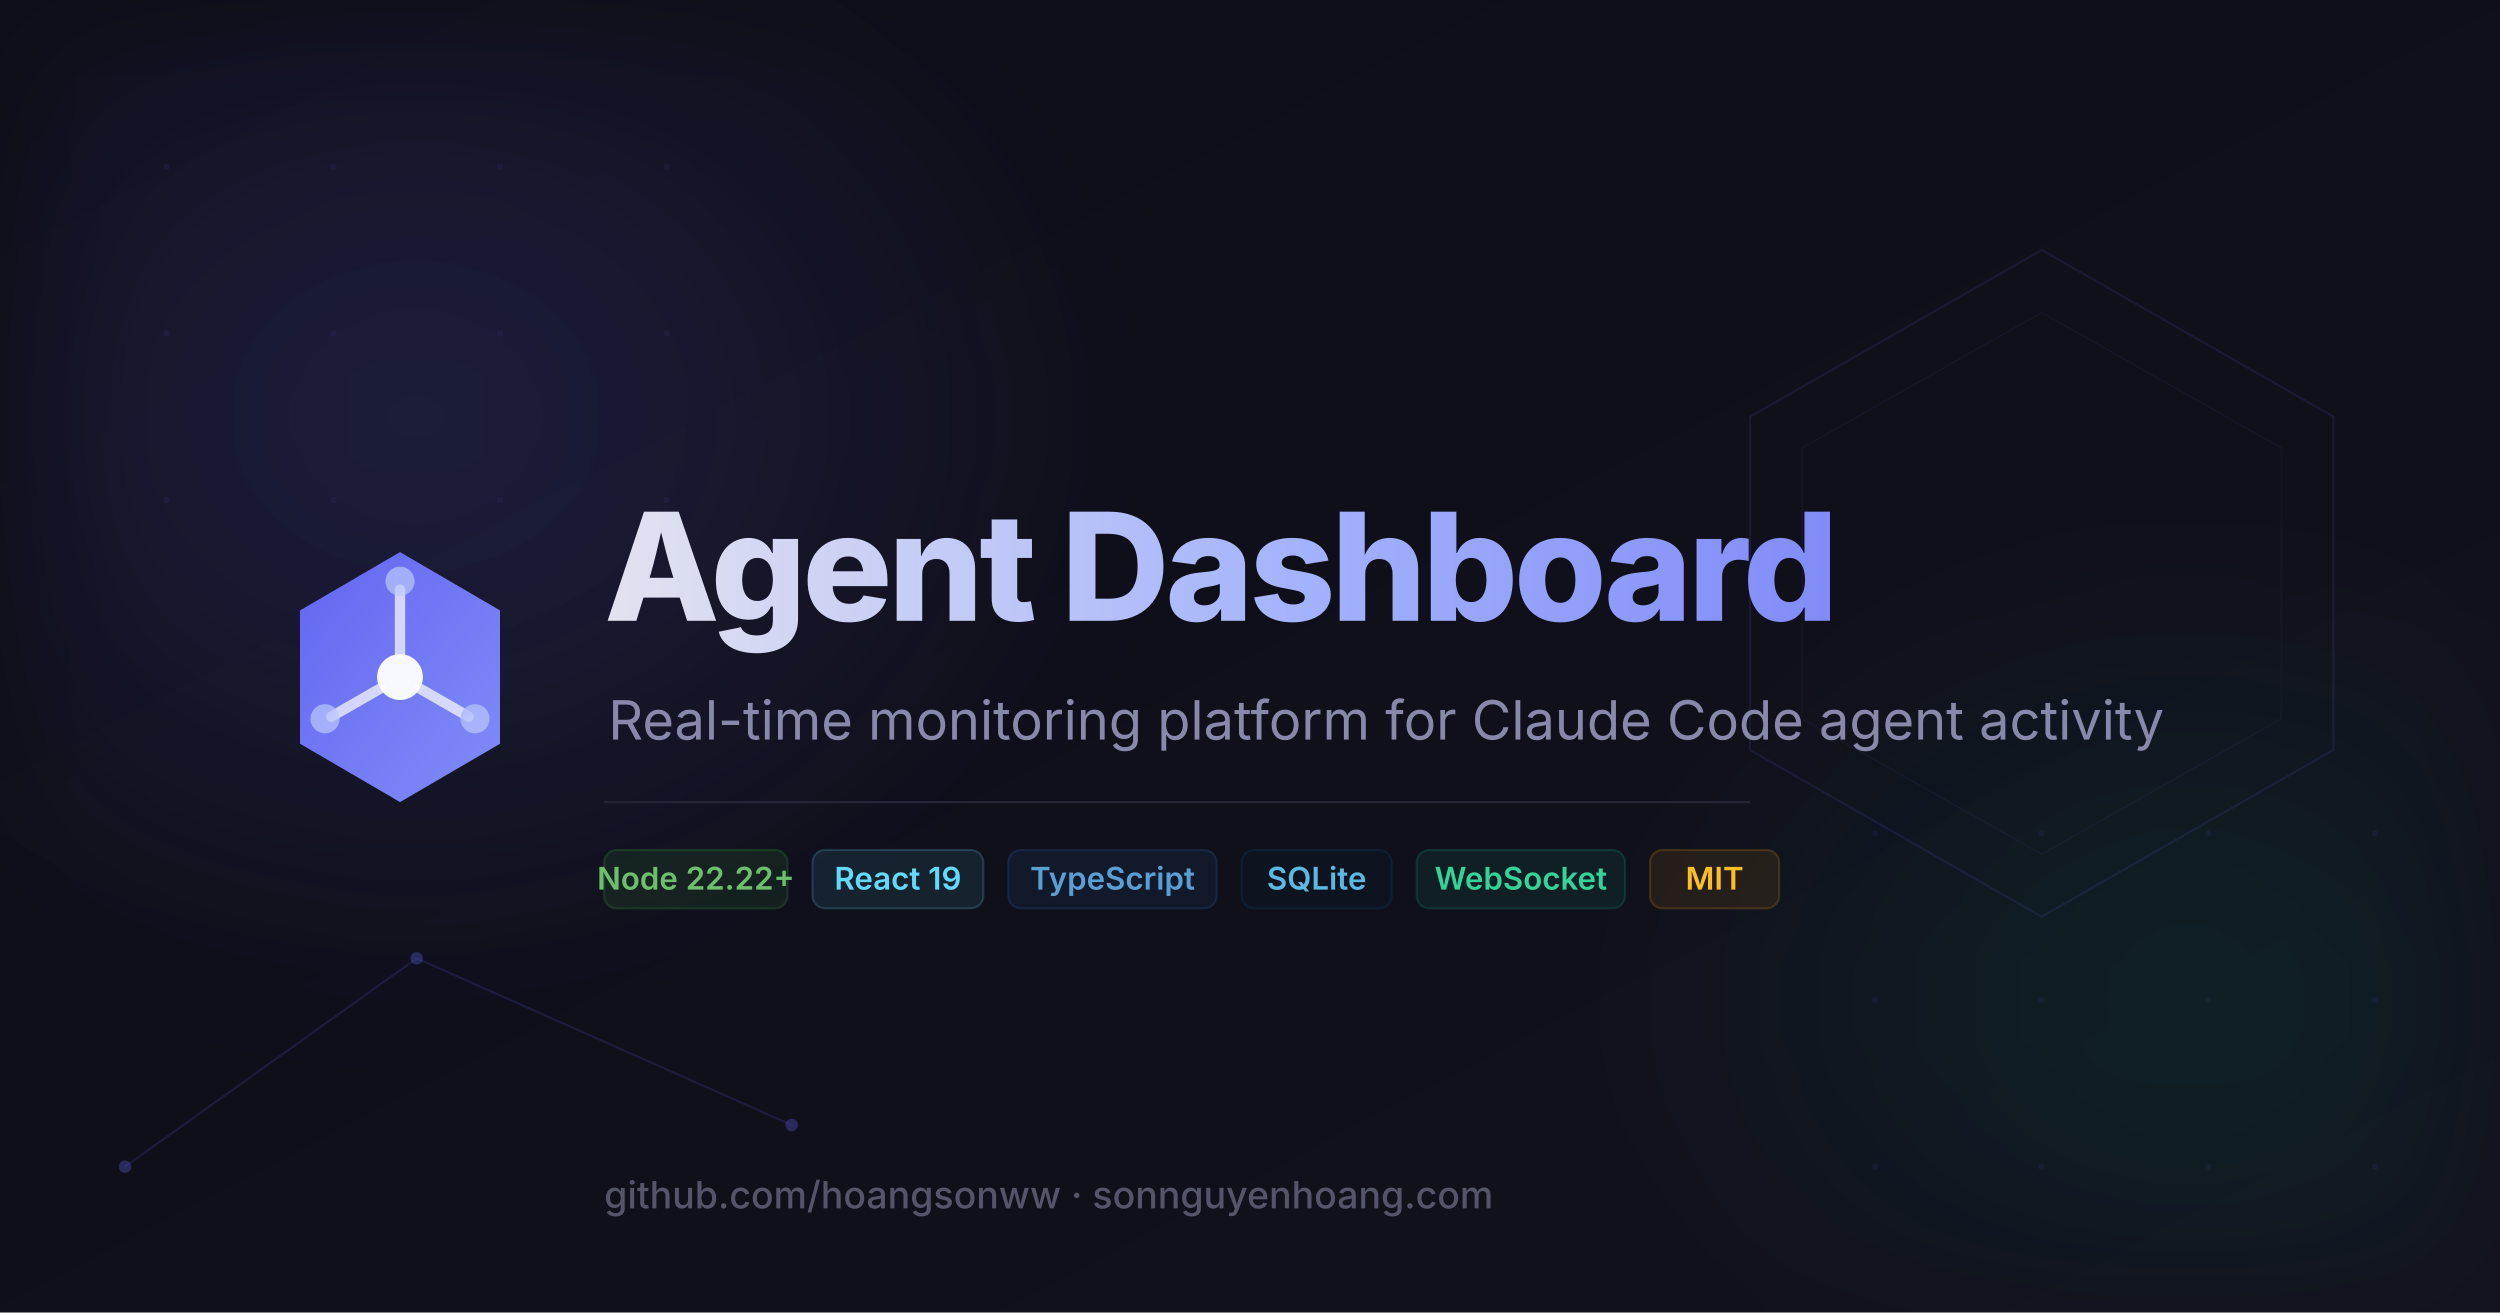
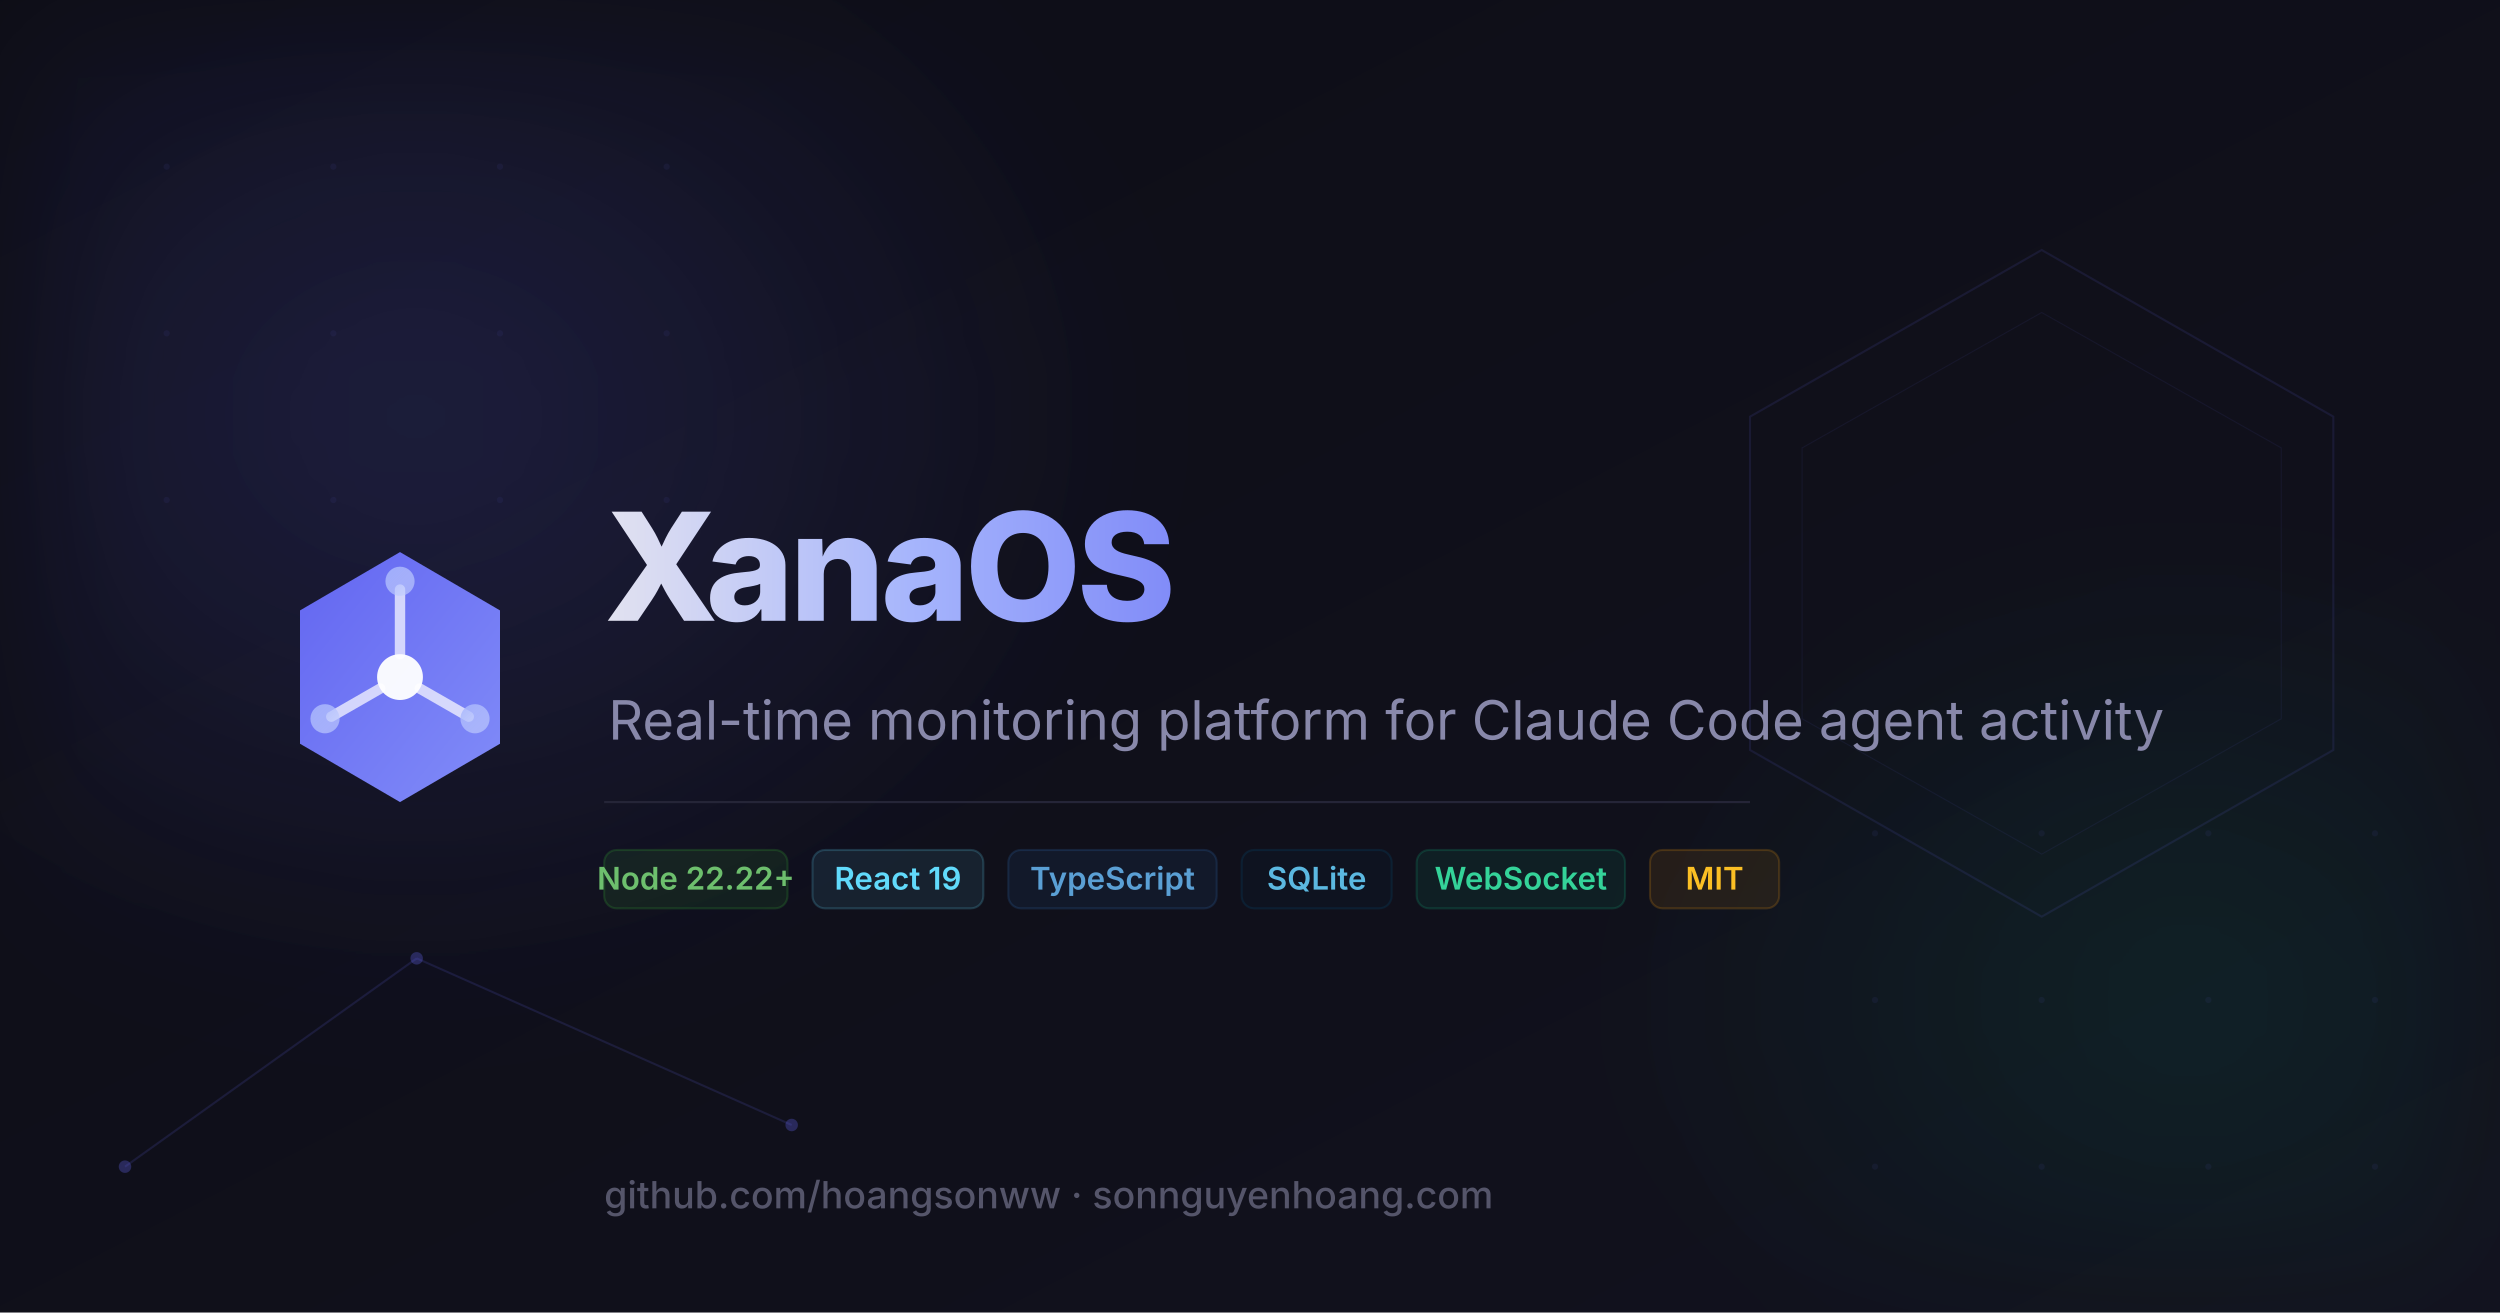
<svg xmlns="http://www.w3.org/2000/svg" viewBox="0 0 1200 630" width="1200" height="630">
  <defs>
    <linearGradient id="bgGrad" x1="0%" y1="0%" x2="100%" y2="100%">
      <stop offset="0%" stop-color="#0d0d16" />
      <stop offset="100%" stop-color="#12121e" />
    </linearGradient>
    <linearGradient id="hexGrad" x1="0%" y1="0%" x2="100%" y2="100%">
      <stop offset="0%" stop-color="#6366f1" />
      <stop offset="100%" stop-color="#818cf8" />
    </linearGradient>
    <linearGradient id="nodeGrad" x1="0%" y1="0%" x2="100%" y2="100%">
      <stop offset="0%" stop-color="#a5b4fc" stop-opacity="0.9" />
      <stop offset="100%" stop-color="#c7d2fe" stop-opacity="0.6" />
    </linearGradient>
    <linearGradient id="titleGrad" x1="0%" y1="0%" x2="100%" y2="0%">
      <stop offset="0%" stop-color="#e2e2f0" />
      <stop offset="55%" stop-color="#a5b4fc" />
      <stop offset="100%" stop-color="#818cf8" />
    </linearGradient>
    <radialGradient id="glow1" cx="50%" cy="50%" r="50%">
      <stop offset="0%" stop-color="#6366f1" stop-opacity="0.18" />
      <stop offset="100%" stop-color="#6366f1" stop-opacity="0" />
    </radialGradient>
    <radialGradient id="glow2" cx="50%" cy="50%" r="50%">
      <stop offset="0%" stop-color="#10b981" stop-opacity="0.10" />
      <stop offset="100%" stop-color="#10b981" stop-opacity="0" />
    </radialGradient>
    <filter id="blur1">
      <feGaussianBlur stdDeviation="40" />
    </filter>
  </defs>
  <rect width="1200" height="630" fill="url(#bgGrad)" />
  <ellipse cx="200" cy="200" rx="340" ry="280" fill="url(#glow1)" filter="url(#blur1)" />
  <ellipse cx="1050" cy="480" rx="280" ry="220" fill="url(#glow2)" filter="url(#blur1)" />
  <g opacity="0.07" fill="#6366f1">
    <circle cx="80" cy="80" r="1.5" />
    <circle cx="160" cy="80" r="1.5" />
    <circle cx="240" cy="80" r="1.5" />
    <circle cx="320" cy="80" r="1.5" />
    <circle cx="80" cy="160" r="1.5" />
    <circle cx="160" cy="160" r="1.5" />
    <circle cx="240" cy="160" r="1.5" />
    <circle cx="320" cy="160" r="1.5" />
    <circle cx="80" cy="240" r="1.5" />
    <circle cx="160" cy="240" r="1.5" />
    <circle cx="240" cy="240" r="1.5" />
    <circle cx="320" cy="240" r="1.5" />
    <circle cx="900" cy="400" r="1.5" />
    <circle cx="980" cy="400" r="1.5" />
    <circle cx="1060" cy="400" r="1.5" />
    <circle cx="1140" cy="400" r="1.5" />
    <circle cx="900" cy="480" r="1.5" />
    <circle cx="980" cy="480" r="1.5" />
    <circle cx="1060" cy="480" r="1.5" />
    <circle cx="1140" cy="480" r="1.5" />
    <circle cx="900" cy="560" r="1.5" />
    <circle cx="980" cy="560" r="1.5" />
    <circle cx="1060" cy="560" r="1.5" />
    <circle cx="1140" cy="560" r="1.5" />
  </g>
  <polygon points="980,120 1120,200 1120,360 980,440 840,360 840,200" fill="none" stroke="#6366f1" stroke-width="1" opacity="0.12" />
  <polygon points="980,150 1095,215 1095,345 980,410 865,345 865,215" fill="none" stroke="#6366f1" stroke-width="0.5" opacity="0.08" />
  <line x1="60" y1="560" x2="200" y2="460" stroke="#6366f1" stroke-width="1" opacity="0.15" />
  <line x1="200" y1="460" x2="380" y2="540" stroke="#6366f1" stroke-width="1" opacity="0.15" />
  <circle cx="60" cy="560" r="3" fill="#6366f1" opacity="0.3" />
  <circle cx="200" cy="460" r="3" fill="#6366f1" opacity="0.3" />
  <circle cx="380" cy="540" r="3" fill="#6366f1" opacity="0.3" />
  <g transform="translate(128, 265)">
    <polygon points="64,0 112,28 112,92 64,120 16,92 16,28" fill="url(#hexGrad)" />
    <circle cx="64" cy="60" r="11" fill="white" opacity="0.95" />
    <line x1="64" y1="49" x2="64" y2="18" stroke="white" stroke-width="5" stroke-linecap="round" opacity="0.7" />
    <line x1="73.5" y1="65.5" x2="97" y2="79" stroke="white" stroke-width="5" stroke-linecap="round" opacity="0.7" />
    <line x1="54.5" y1="65.5" x2="31" y2="79" stroke="white" stroke-width="5" stroke-linecap="round" opacity="0.7" />
    <circle cx="64" cy="14" r="7" fill="url(#nodeGrad)" />
    <circle cx="100" cy="80" r="7" fill="url(#nodeGrad)" />
    <circle cx="28" cy="80" r="7" fill="url(#nodeGrad)" />
  </g>
-   <text x="290" y="298" font-family="'Inter', 'Helvetica Neue', Arial, sans-serif" font-size="72" font-weight="800" letter-spacing="-2" fill="url(#titleGrad)">Agent Dashboard</text>
+   <text x="290" y="298" font-family="'Inter', 'Helvetica Neue', Arial, sans-serif" font-size="72" font-weight="800" letter-spacing="-2" fill="url(#titleGrad)">XanaOS</text>
  <text x="292" y="355" font-family="'Inter', 'Helvetica Neue', Arial, sans-serif" font-size="26" font-weight="400" fill="#8888aa">Real-time monitoring platform for Claude Code agent activity</text>
  <line x1="290" y1="385" x2="840" y2="385" stroke="#252538" stroke-width="1" />
  <g transform="translate(290, 408)" font-family="'Inter', 'Helvetica Neue', Arial, sans-serif" font-size="15" font-weight="600">
    <rect x="0" y="0" width="88" height="28" rx="6" fill="#33993320" stroke="#33993340" />
    <text x="44" y="19" text-anchor="middle" fill="#6dbf6d">Node 22.22+</text>
    <rect x="100" y="0" width="82" height="28" rx="6" fill="#61dafb18" stroke="#61dafb30" />
    <text x="141" y="19" text-anchor="middle" fill="#61dafb">React 19</text>
    <rect x="194" y="0" width="100" height="28" rx="6" fill="#3178c618" stroke="#3178c630" />
    <text x="244" y="19" text-anchor="middle" fill="#5a9fd4">TypeScript</text>
    <rect x="306" y="0" width="72" height="28" rx="6" fill="#003b5718" stroke="#005f8a30" />
    <text x="342" y="19" text-anchor="middle" fill="#5bb8e0">SQLite</text>
    <rect x="390" y="0" width="100" height="28" rx="6" fill="#10b98118" stroke="#10b98130" />
    <text x="440" y="19" text-anchor="middle" fill="#34d399">WebSocket</text>
    <rect x="502" y="0" width="62" height="28" rx="6" fill="#f59e0b18" stroke="#f59e0b30" />
    <text x="533" y="19" text-anchor="middle" fill="#fbbf24">MIT</text>
  </g>
  <text x="290" y="580" font-family="'Inter', 'Helvetica Neue', Arial, sans-serif" font-size="18" font-weight="500" fill="#55556a">github.com/hoangsonww · sonnguyenhoang.com</text>
</svg>
